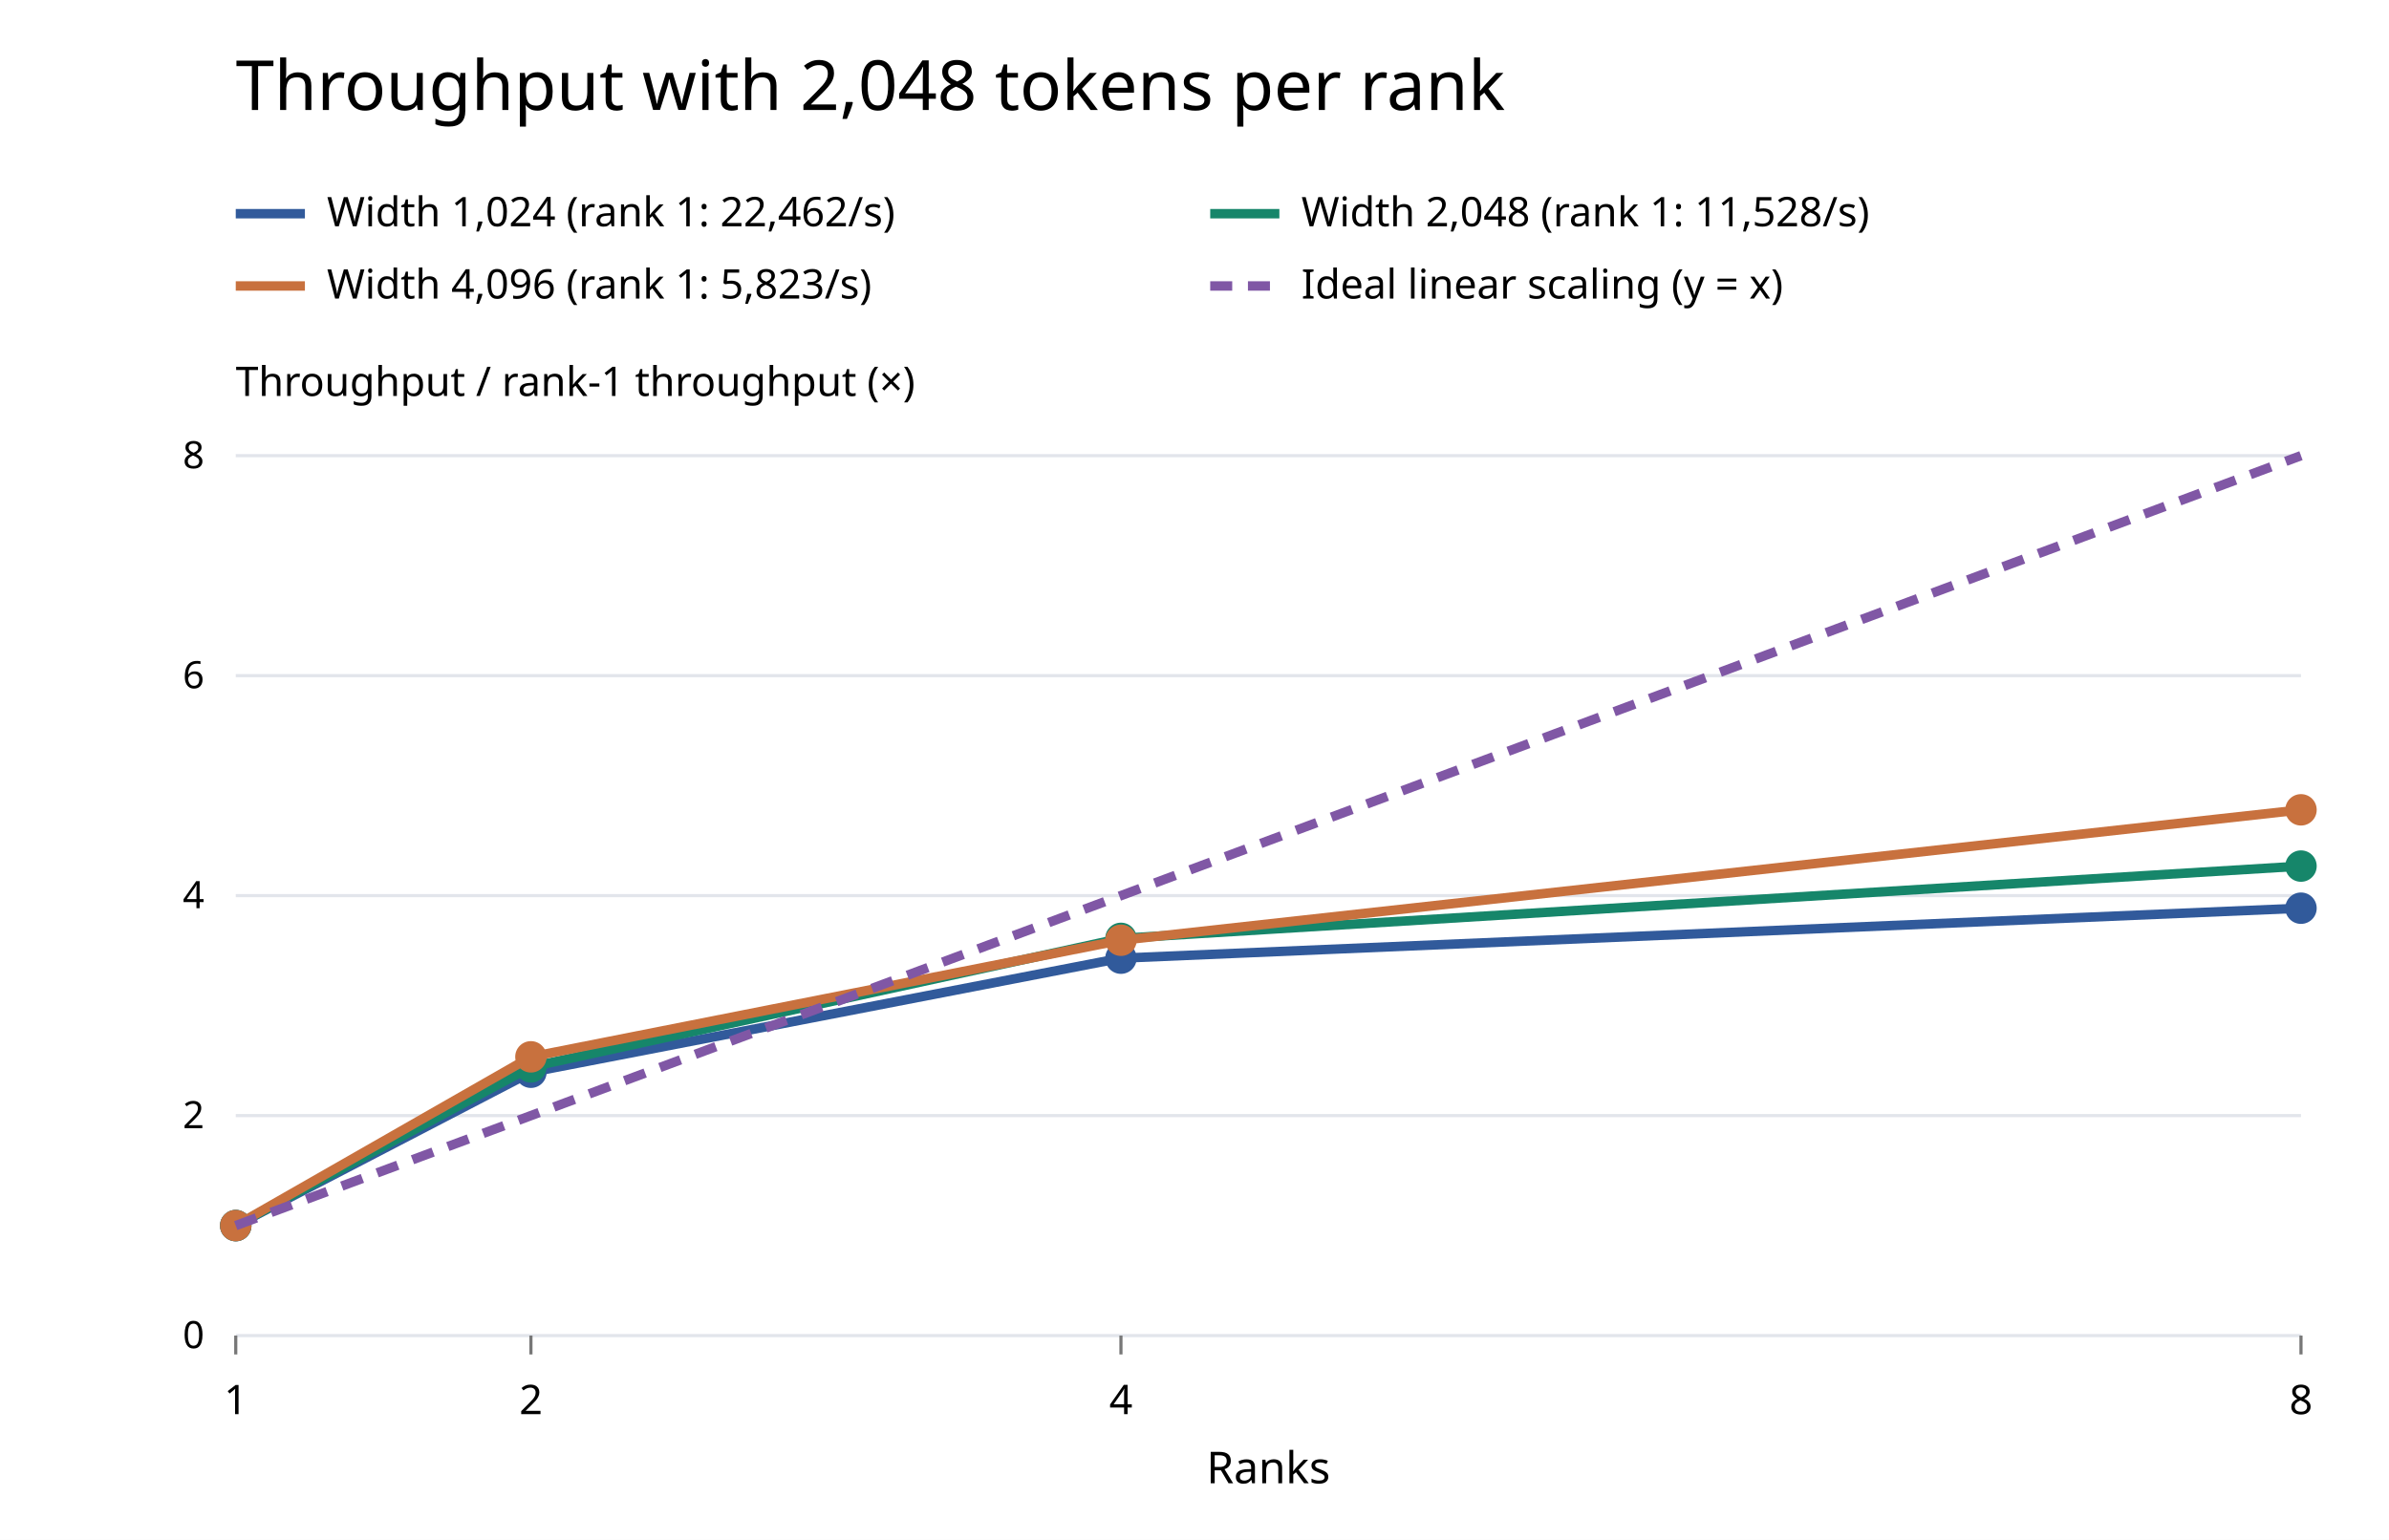
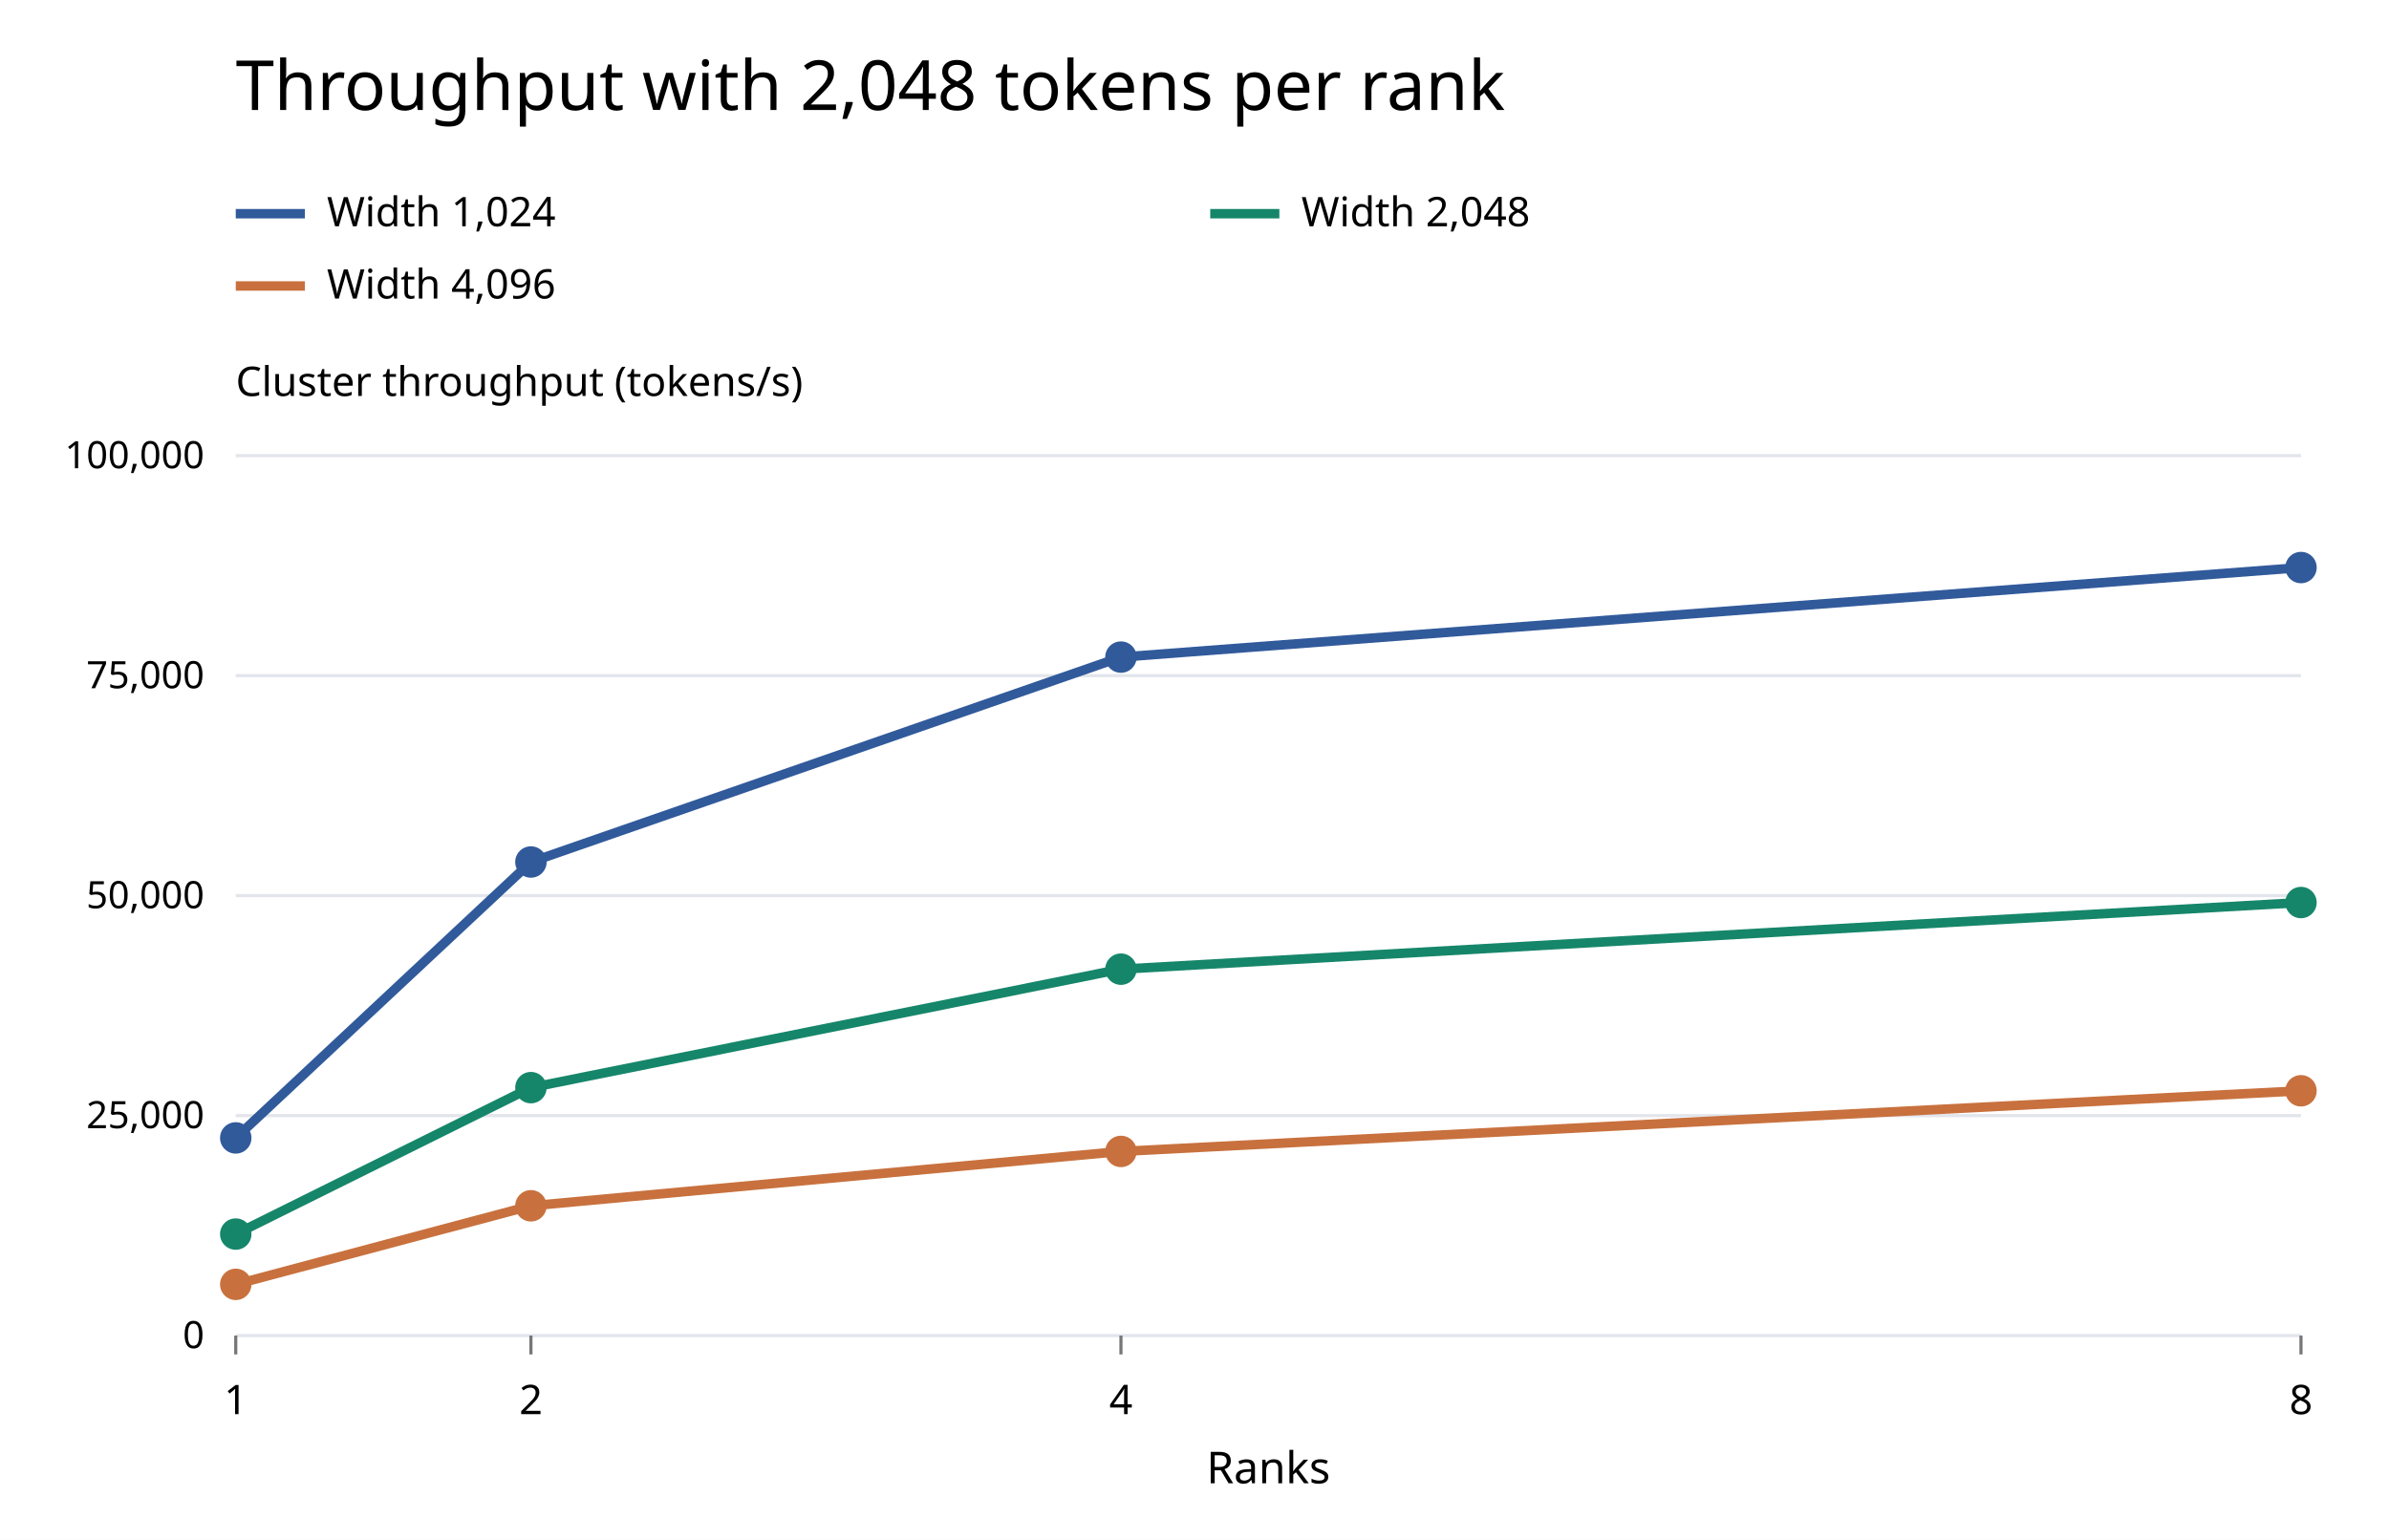
<svg xmlns="http://www.w3.org/2000/svg" viewBox="0 0 760 490">
  <rect width="100%" height="100%" fill="white" />
  <text x="75" y="35" font-family="sans-serif" font-size="22">Throughput with 2,048 tokens per rank</text>
-   <text x="75" y="126" font-family="sans-serif" font-size="13">Throughput / rank-1 throughput (×)</text>
+   <text x="75" y="126" font-family="sans-serif" font-size="13">Cluster throughput (tokens/s)</text>
  <line x1="75" x2="732" y1="425.0" y2="425.0" stroke="#e2e5eb" />
  <text x="65" y="429.0" text-anchor="end" font-family="sans-serif" font-size="12">0</text>
  <line x1="75" x2="732" y1="355.0" y2="355.0" stroke="#e2e5eb" />
-   <text x="65" y="359.0" text-anchor="end" font-family="sans-serif" font-size="12">2</text>
+   <text x="65" y="359.0" text-anchor="end" font-family="sans-serif" font-size="12">25,000</text>
  <line x1="75" x2="732" y1="285.0" y2="285.0" stroke="#e2e5eb" />
-   <text x="65" y="289.0" text-anchor="end" font-family="sans-serif" font-size="12">4</text>
+   <text x="65" y="289.0" text-anchor="end" font-family="sans-serif" font-size="12">50,000</text>
  <line x1="75" x2="732" y1="215.0" y2="215.0" stroke="#e2e5eb" />
-   <text x="65" y="219.0" text-anchor="end" font-family="sans-serif" font-size="12">6</text>
+   <text x="65" y="219.0" text-anchor="end" font-family="sans-serif" font-size="12">75,000</text>
  <line x1="75" x2="732" y1="145.0" y2="145.0" stroke="#e2e5eb" />
-   <text x="65" y="149.0" text-anchor="end" font-family="sans-serif" font-size="12">8</text>
+   <text x="65" y="149.0" text-anchor="end" font-family="sans-serif" font-size="12">100,000</text>
  <line x1="75.0" x2="75.0" y1="425" y2="431" stroke="#777" />
  <text x="75.0" y="450" text-anchor="middle" font-family="sans-serif" font-size="13">1</text>
  <line x1="168.9" x2="168.9" y1="425" y2="431" stroke="#777" />
  <text x="168.9" y="450" text-anchor="middle" font-family="sans-serif" font-size="13">2</text>
  <line x1="356.6" x2="356.6" y1="425" y2="431" stroke="#777" />
  <text x="356.6" y="450" text-anchor="middle" font-family="sans-serif" font-size="13">4</text>
  <line x1="732.0" x2="732.0" y1="425" y2="431" stroke="#777" />
  <text x="732.0" y="450" text-anchor="middle" font-family="sans-serif" font-size="13">8</text>
-   <polyline points="75.0,390.0 168.9,341.2 356.6,304.9 732.0,289.0" fill="none" stroke="#315a9b" stroke-width="3" />
-   <circle cx="75.0" cy="390.0" r="5" fill="#315a9b" />
-   <circle cx="168.9" cy="341.2" r="5" fill="#315a9b" />
-   <circle cx="356.6" cy="304.9" r="5" fill="#315a9b" />
-   <circle cx="732.0" cy="289.0" r="5" fill="#315a9b" />
+   <polyline points="75.0,362.1 168.9,274.3 356.6,209.1 732.0,180.6" fill="none" stroke="#315a9b" stroke-width="3" />
+   <circle cx="75.0" cy="362.1" r="5" fill="#315a9b" />
+   <circle cx="168.9" cy="274.3" r="5" fill="#315a9b" />
+   <circle cx="356.6" cy="209.1" r="5" fill="#315a9b" />
+   <circle cx="732.0" cy="180.6" r="5" fill="#315a9b" />
  <line x1="75" x2="97" y1="68" y2="68" stroke="#315a9b" stroke-width="3" />
-   <text x="104" y="72" font-family="sans-serif" font-size="13">Width 1,024 (rank 1: 22,462/s)</text>
-   <polyline points="75.0,390.0 168.9,339.5 356.6,298.6 732.0,275.6" fill="none" stroke="#16866a" stroke-width="3" />
-   <circle cx="75.0" cy="390.0" r="5" fill="#16866a" />
-   <circle cx="168.9" cy="339.5" r="5" fill="#16866a" />
-   <circle cx="356.6" cy="298.6" r="5" fill="#16866a" />
-   <circle cx="732.0" cy="275.6" r="5" fill="#16866a" />
+   <text x="104" y="72" font-family="sans-serif" font-size="13">Width 1,024</text>
+   <polyline points="75.0,392.7 168.9,346.1 356.6,308.4 732.0,287.2" fill="none" stroke="#16866a" stroke-width="3" />
+   <circle cx="75.0" cy="392.7" r="5" fill="#16866a" />
+   <circle cx="168.9" cy="346.1" r="5" fill="#16866a" />
+   <circle cx="356.6" cy="308.4" r="5" fill="#16866a" />
+   <circle cx="732.0" cy="287.2" r="5" fill="#16866a" />
  <line x1="385" x2="407" y1="68" y2="68" stroke="#16866a" stroke-width="3" />
-   <text x="414" y="72" font-family="sans-serif" font-size="13">Width 2,048 (rank 1: 11,528/s)</text>
-   <polyline points="75.0,390.0 168.9,336.3 356.6,299.2 732.0,257.7" fill="none" stroke="#c8713e" stroke-width="3" />
-   <circle cx="75.0" cy="390.0" r="5" fill="#c8713e" />
-   <circle cx="168.9" cy="336.3" r="5" fill="#c8713e" />
-   <circle cx="356.6" cy="299.2" r="5" fill="#c8713e" />
-   <circle cx="732.0" cy="257.7" r="5" fill="#c8713e" />
+   <text x="414" y="72" font-family="sans-serif" font-size="13">Width 2,048</text>
+   <polyline points="75.0,408.7 168.9,383.7 356.6,366.4 732.0,347.1" fill="none" stroke="#c8713e" stroke-width="3" />
+   <circle cx="75.0" cy="408.7" r="5" fill="#c8713e" />
+   <circle cx="168.9" cy="383.7" r="5" fill="#c8713e" />
+   <circle cx="356.6" cy="366.4" r="5" fill="#c8713e" />
+   <circle cx="732.0" cy="347.1" r="5" fill="#c8713e" />
  <line x1="75" x2="97" y1="91" y2="91" stroke="#c8713e" stroke-width="3" />
-   <text x="104" y="95" font-family="sans-serif" font-size="13">Width 4,096 (rank 1: 5,823/s)</text>
-   <polyline points="75.0,390.0 168.9,355.0 356.6,285.0 732.0,145.0" fill="none" stroke="#8057a5" stroke-width="3" stroke-dasharray="7 5" />
-   <line x1="385" x2="407" y1="91" y2="91" stroke="#8057a5" stroke-width="3" stroke-dasharray="7 5" />
-   <text x="414" y="95" font-family="sans-serif" font-size="13">Ideal linear scaling (y = x)</text>
+   <text x="104" y="95" font-family="sans-serif" font-size="13">Width 4,096</text>
  <text x="403.5" y="472" text-anchor="middle" font-family="sans-serif" font-size="14">Ranks</text>
</svg>
